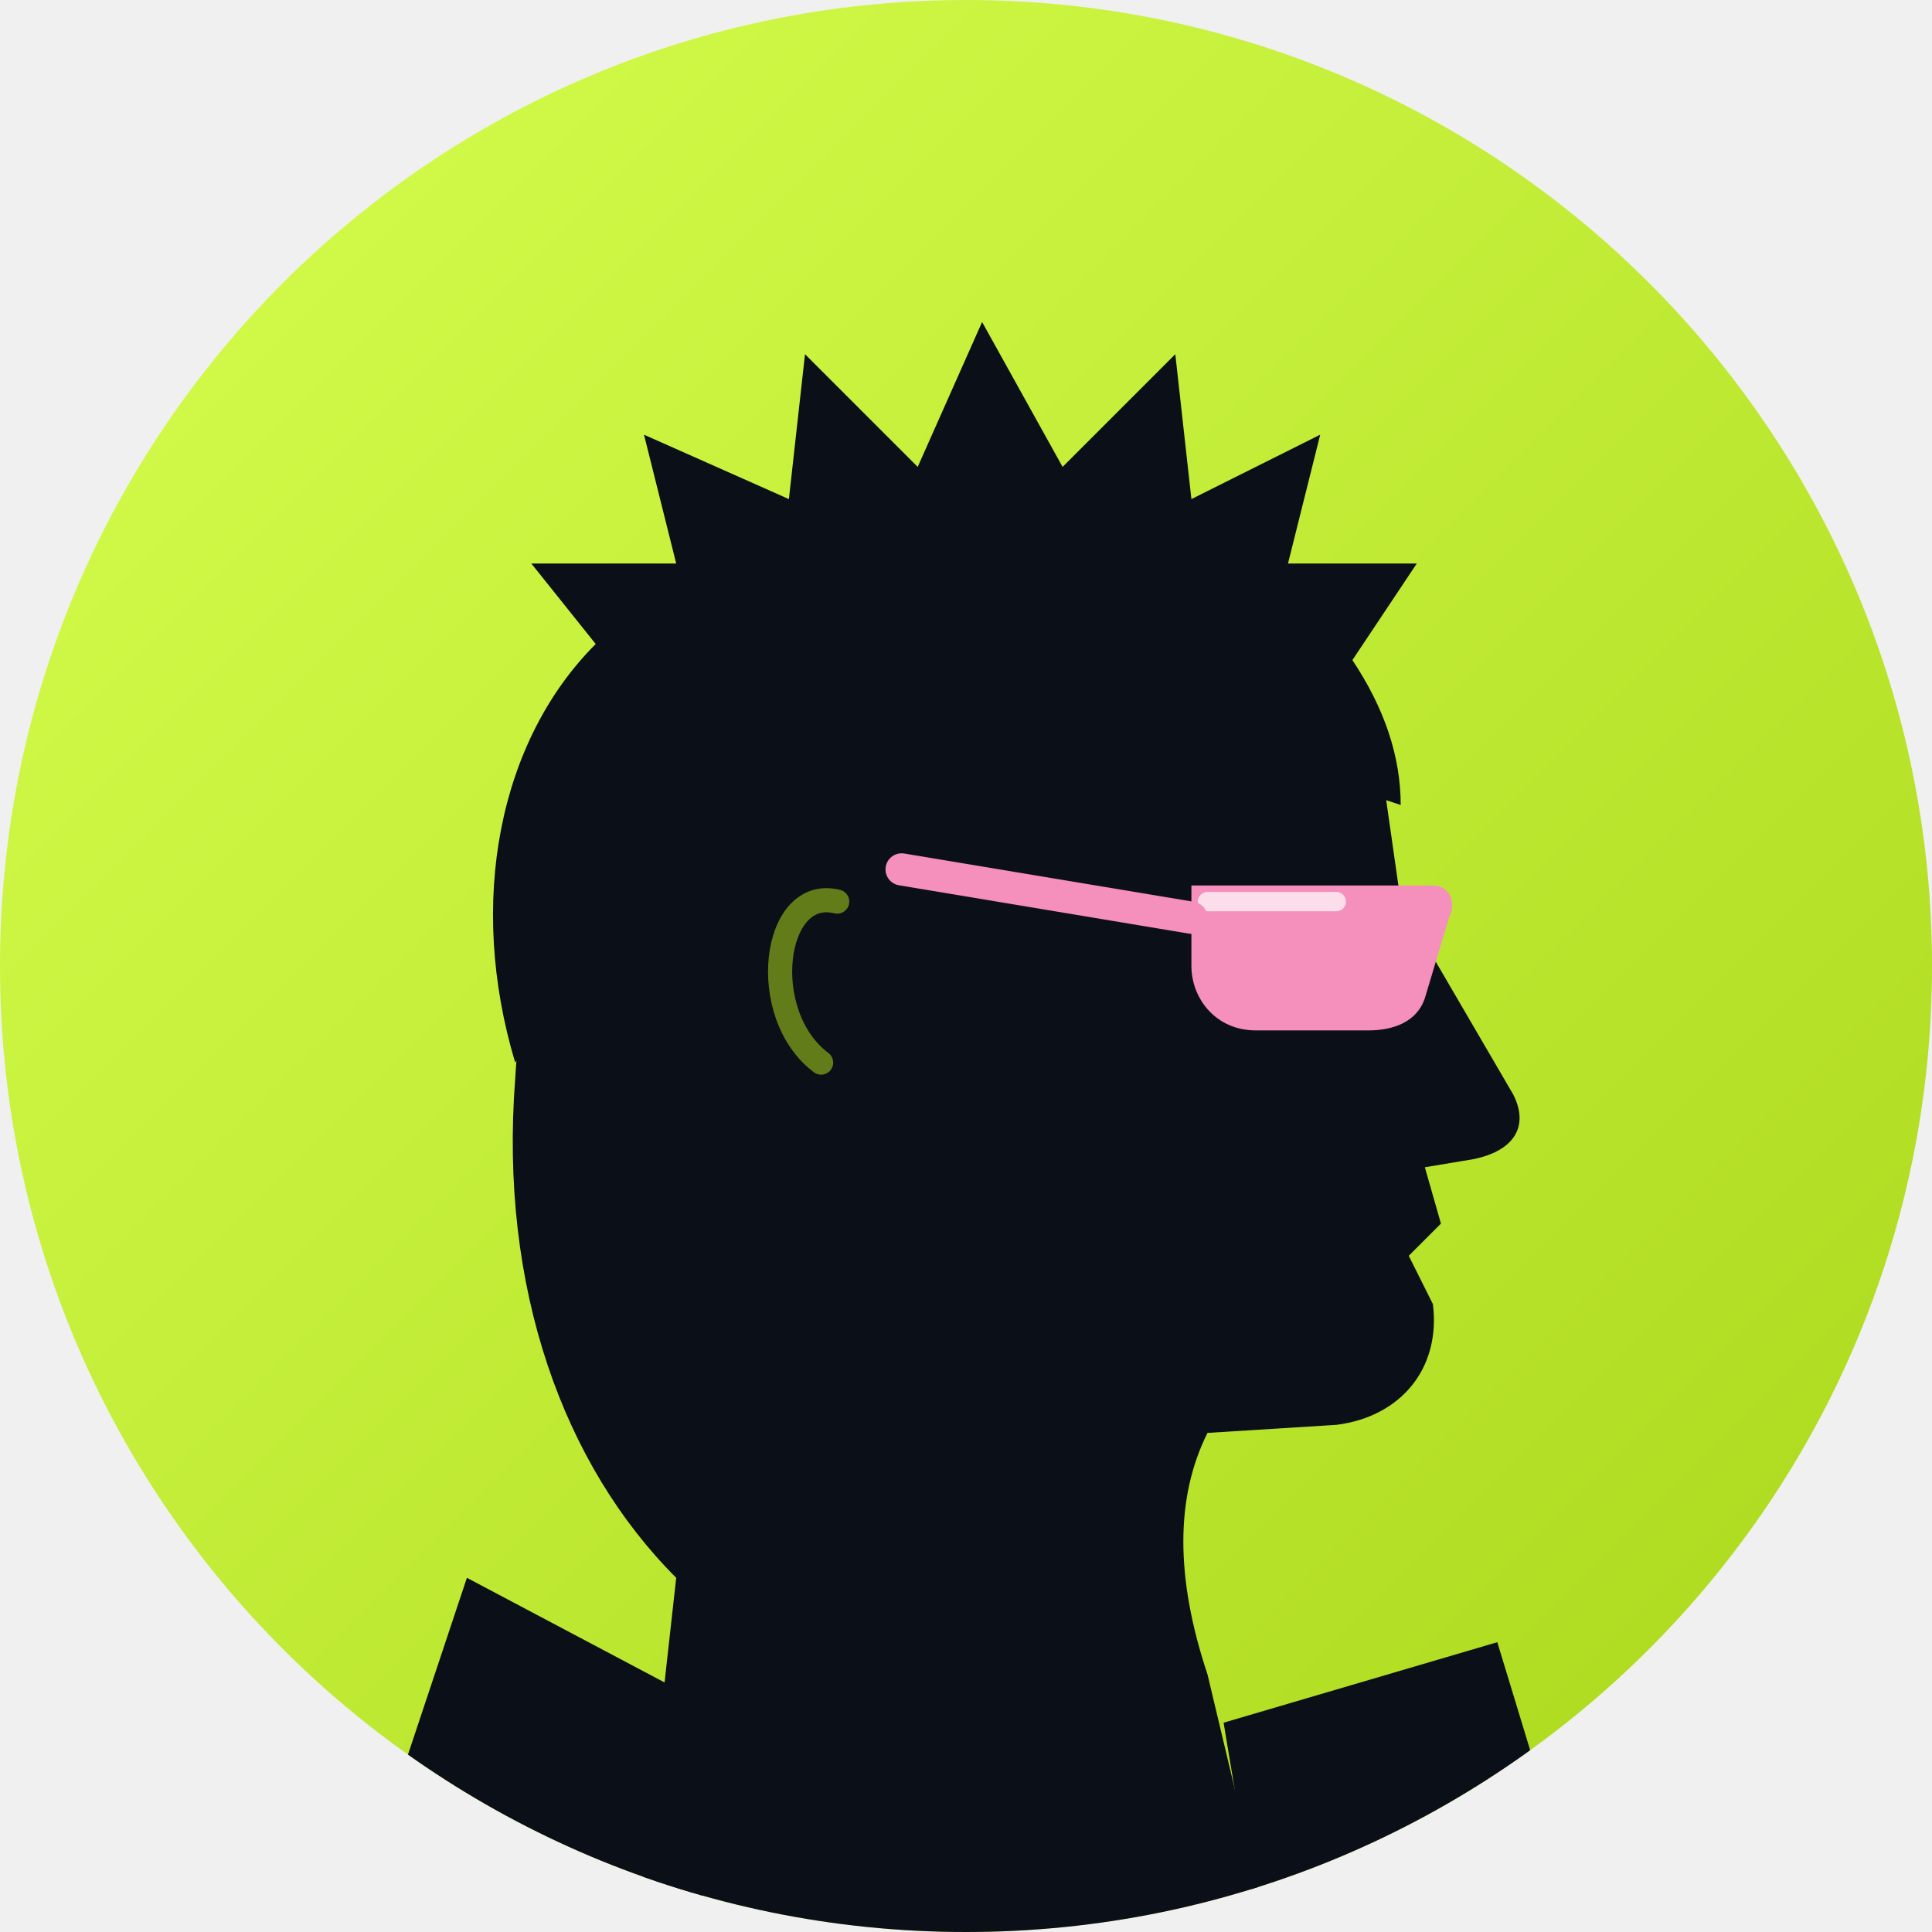
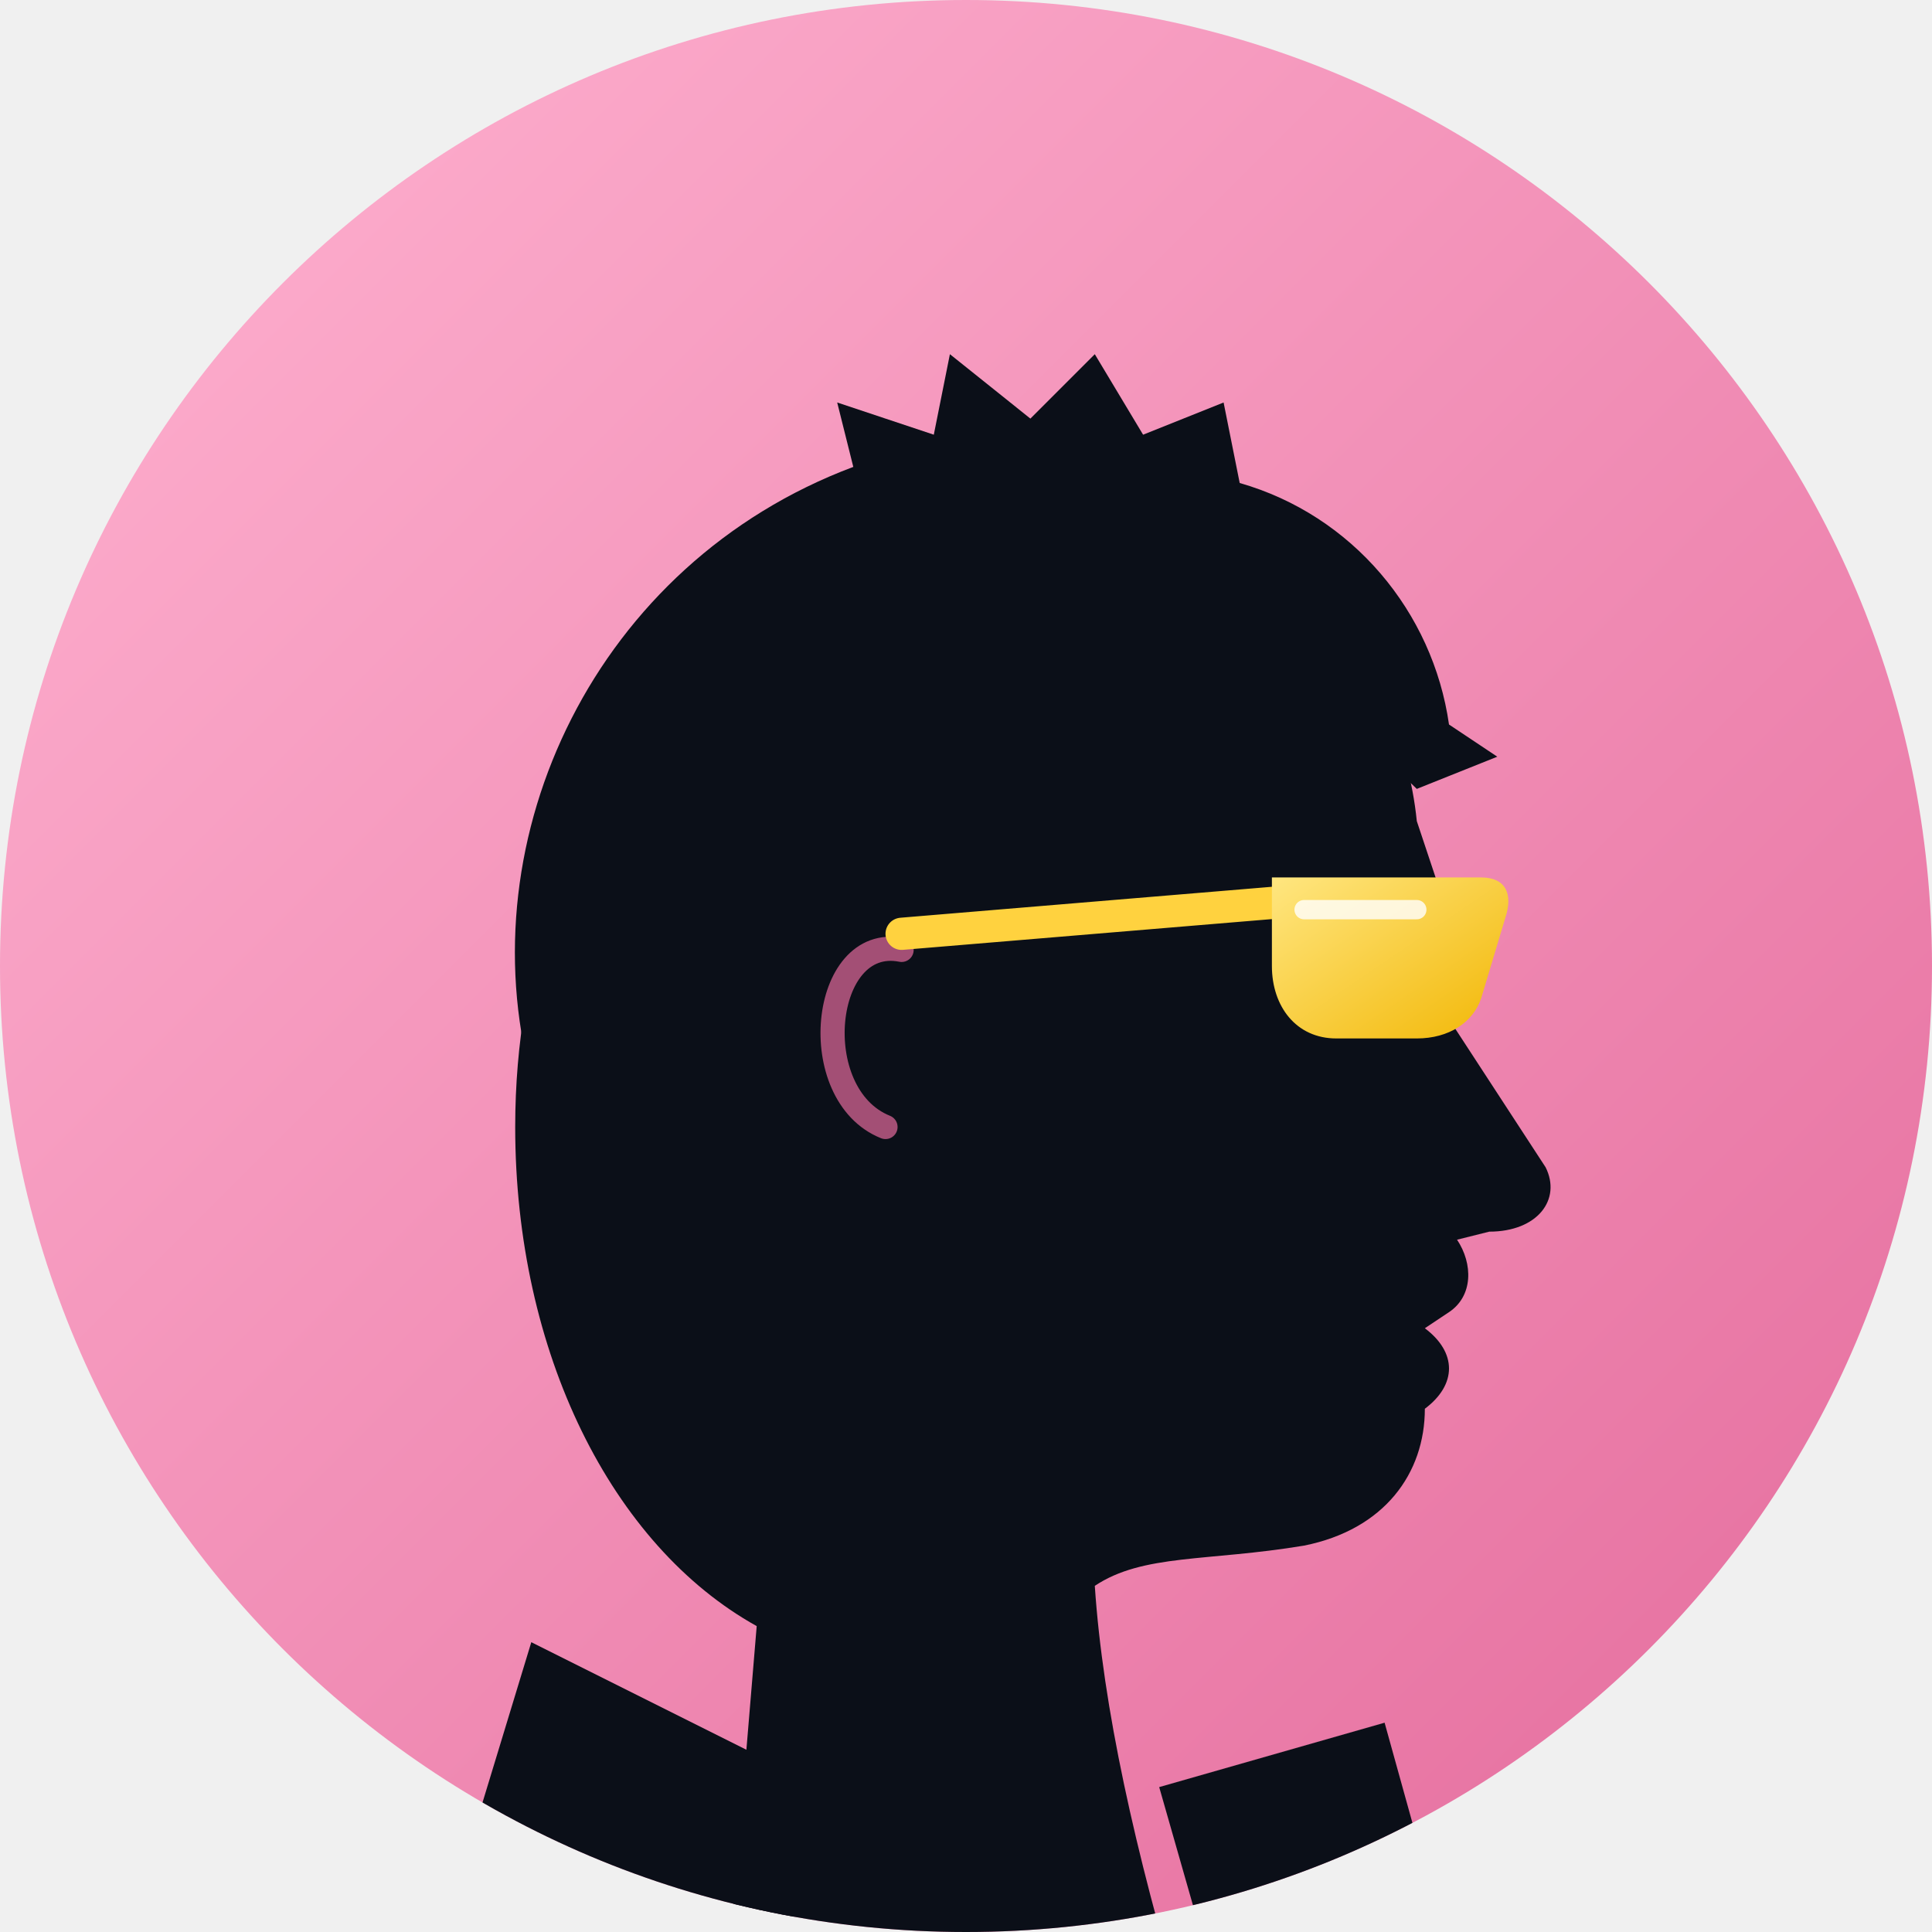
<svg xmlns="http://www.w3.org/2000/svg" viewBox="0 0 240 240">
  <defs>
    <clipPath id="c">
      <circle cx="120" cy="120" r="120" />
    </clipPath>
    <linearGradient id="bg" x1="0" y1="0" x2="1" y2="1">
-       <stop offset="0" stop-color="#d7ff4f" />
-       <stop offset="1" stop-color="#a9d61a" />
+       <stop offset="0" stop-color="#ffb3d1" />
+       <stop offset="1" stop-color="#e46b9c" />
+     </linearGradient>
+     <linearGradient id="lens" x1="0" y1="0" x2="1" y2="1">
+       <stop offset="0" stop-color="#ffe680" />
+       <stop offset="1" stop-color="#f2b705" />
    </linearGradient>
  </defs>
  <circle cx="120" cy="120" r="120" fill="url(#bg)" />
  <g clip-path="url(#c)" fill="#0b0f18">
-     <path d="M78 250 L84 196 C 70 182, 62 160, 64 134 C 66 98, 88 70, 122 66              C 150 64, 168 78, 172 98 L 174 112 L 188 136 C 190 140, 188 143, 183 144 L 177 145              L 179 152 L 175 156 L 178 162 C 179 170, 174 176, 166 177 L 150 178              C 146 186, 146 196, 150 208 L 160 250 Z" />
-     <path d="M64 132 C 58 112, 62 92, 74 80 L 66 70 L 84 70 L 80 54 L 98 62 L 100 44 L 114 58 L 122 40 L 132 58              L 146 44 L 148 62 L 164 54 L 160 70 L 176 70 L 168 82 C 172 88, 174 94, 174 100 L 150 92 L 110 86 L 84 100 Z" />
-     <path d="M40 250 L 58 196 L 92 214 L 84 250 Z" />
-     <path d="M200 250 L 186 204 L 152 214 L 158 250 Z" />
+     <path d="M90 250 L 94 202              C 76 192, 64 168, 64 140              C 64 98, 92 66, 130 64              C 158 63, 174 82, 176 102              L 179 111              C 176 115, 175 118, 177 122              L 192 145              C 194 149, 191 153, 185 153              L 181 154              C 183 157, 183 161, 180 163              L 177 165              C 181 168, 181 172, 177 175              C 177 183, 172 190, 162 192              C 150 194, 142 193, 136 197              C 137 212, 141 230, 147 250 Z" />
+     <path d="M66 134              C 58 104, 74 70, 106 58              L 104 50 L 116 54 L 118 44 L 128 52 L 136 44 L 142 54 L 152 50 L 154 60              C 168 64, 178 76, 180 90              L 186 94 L 176 98              C 170 92, 160 88, 150 88              C 128 88, 108 96, 96 112              C 86 124, 80 134, 74 146 Z" />
+     <path d="M52 250 L 66 204 L 102 222 L 96 250 Z" />
+     <path d="M182 250 L 172 214 L 144 222 L 152 250 Z" />
  </g>
-   <path d="M148 110 L 178 110 C 180 110, 181 112, 180 114 L 177 124 C 176 127, 173 128, 170 128 L 156 128 C 151 128, 148 124, 148 120 Z" fill="#f58fbc" />
-   <path d="M150 112 L 166 112" stroke="#fff" stroke-width="2.4" stroke-linecap="round" opacity=".7" />
-   <path d="M148 114 L 112 108" stroke="#f58fbc" stroke-width="4" stroke-linecap="round" />
-   <path d="M104 112 C 96 110, 94 126, 102 132" stroke="#a9d61a" stroke-width="3" fill="none" stroke-linecap="round" opacity=".55" />
+   <path d="M112 118 C 102 116, 100 136, 110 140" stroke="#e46b9c" stroke-width="3" fill="none" stroke-linecap="round" opacity=".7" />
+   <path d="M112 116 L 160 112" stroke="#ffd23f" stroke-width="4" stroke-linecap="round" />
+   <path d="M158 109 L 184 109 C 187 109, 188 111, 187 114 L 184 124 C 183 127, 180 129, 176 129 L 166 129 C 161 129, 158 125, 158 120 Z" fill="url(#lens)" />
+   <path d="M162 113 L 176 113" stroke="#fff" stroke-width="2.4" stroke-linecap="round" opacity=".8" />
</svg>
